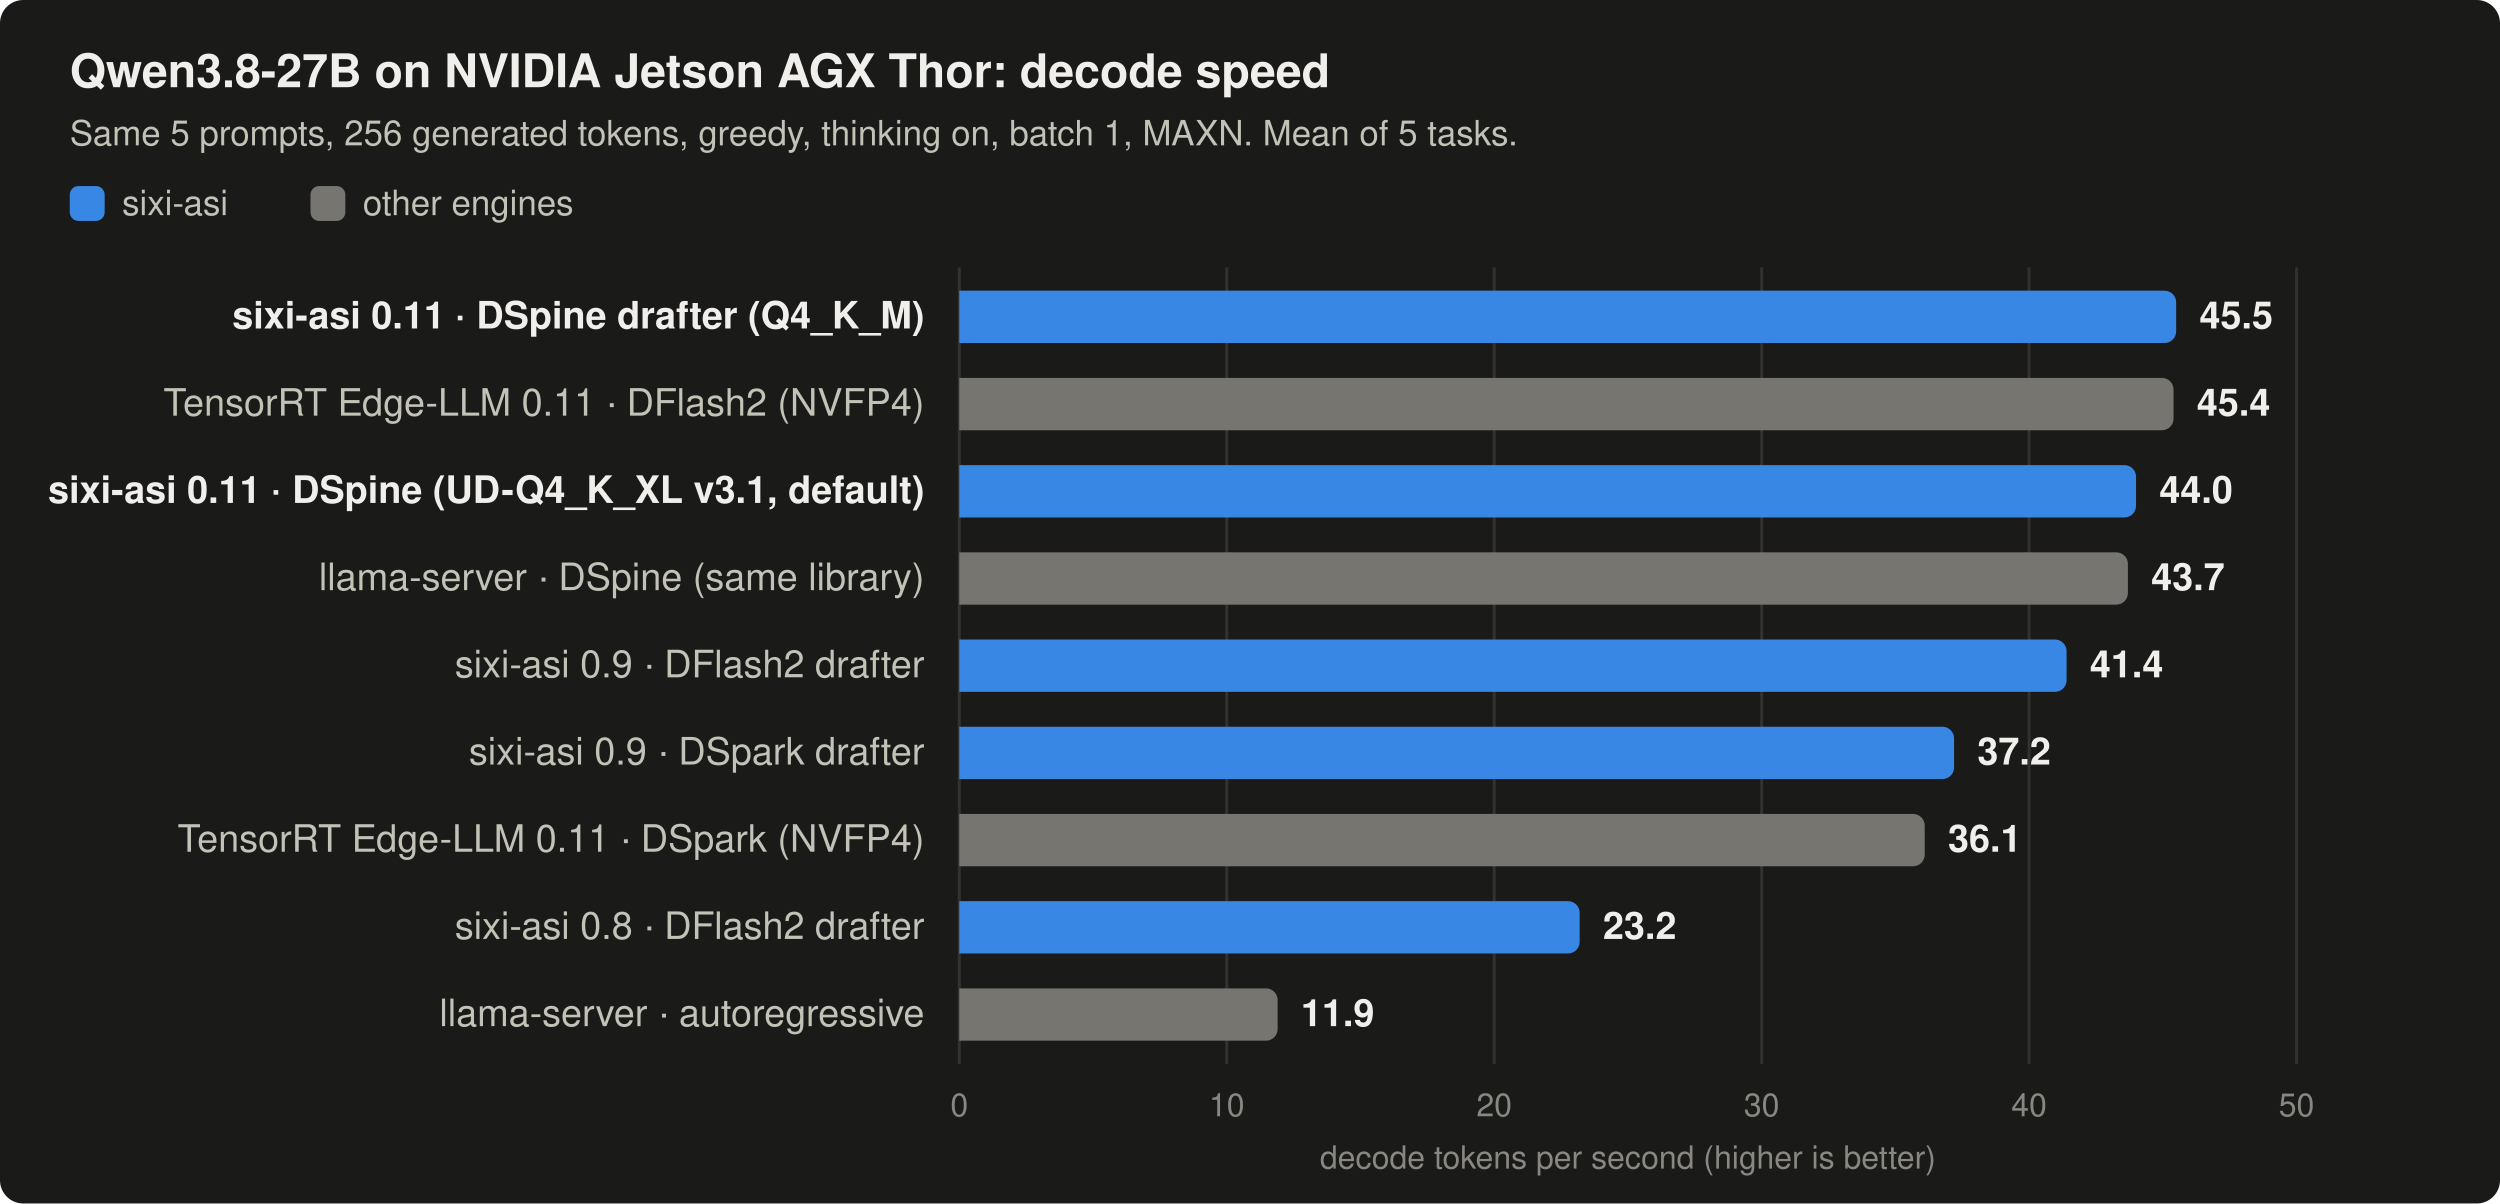
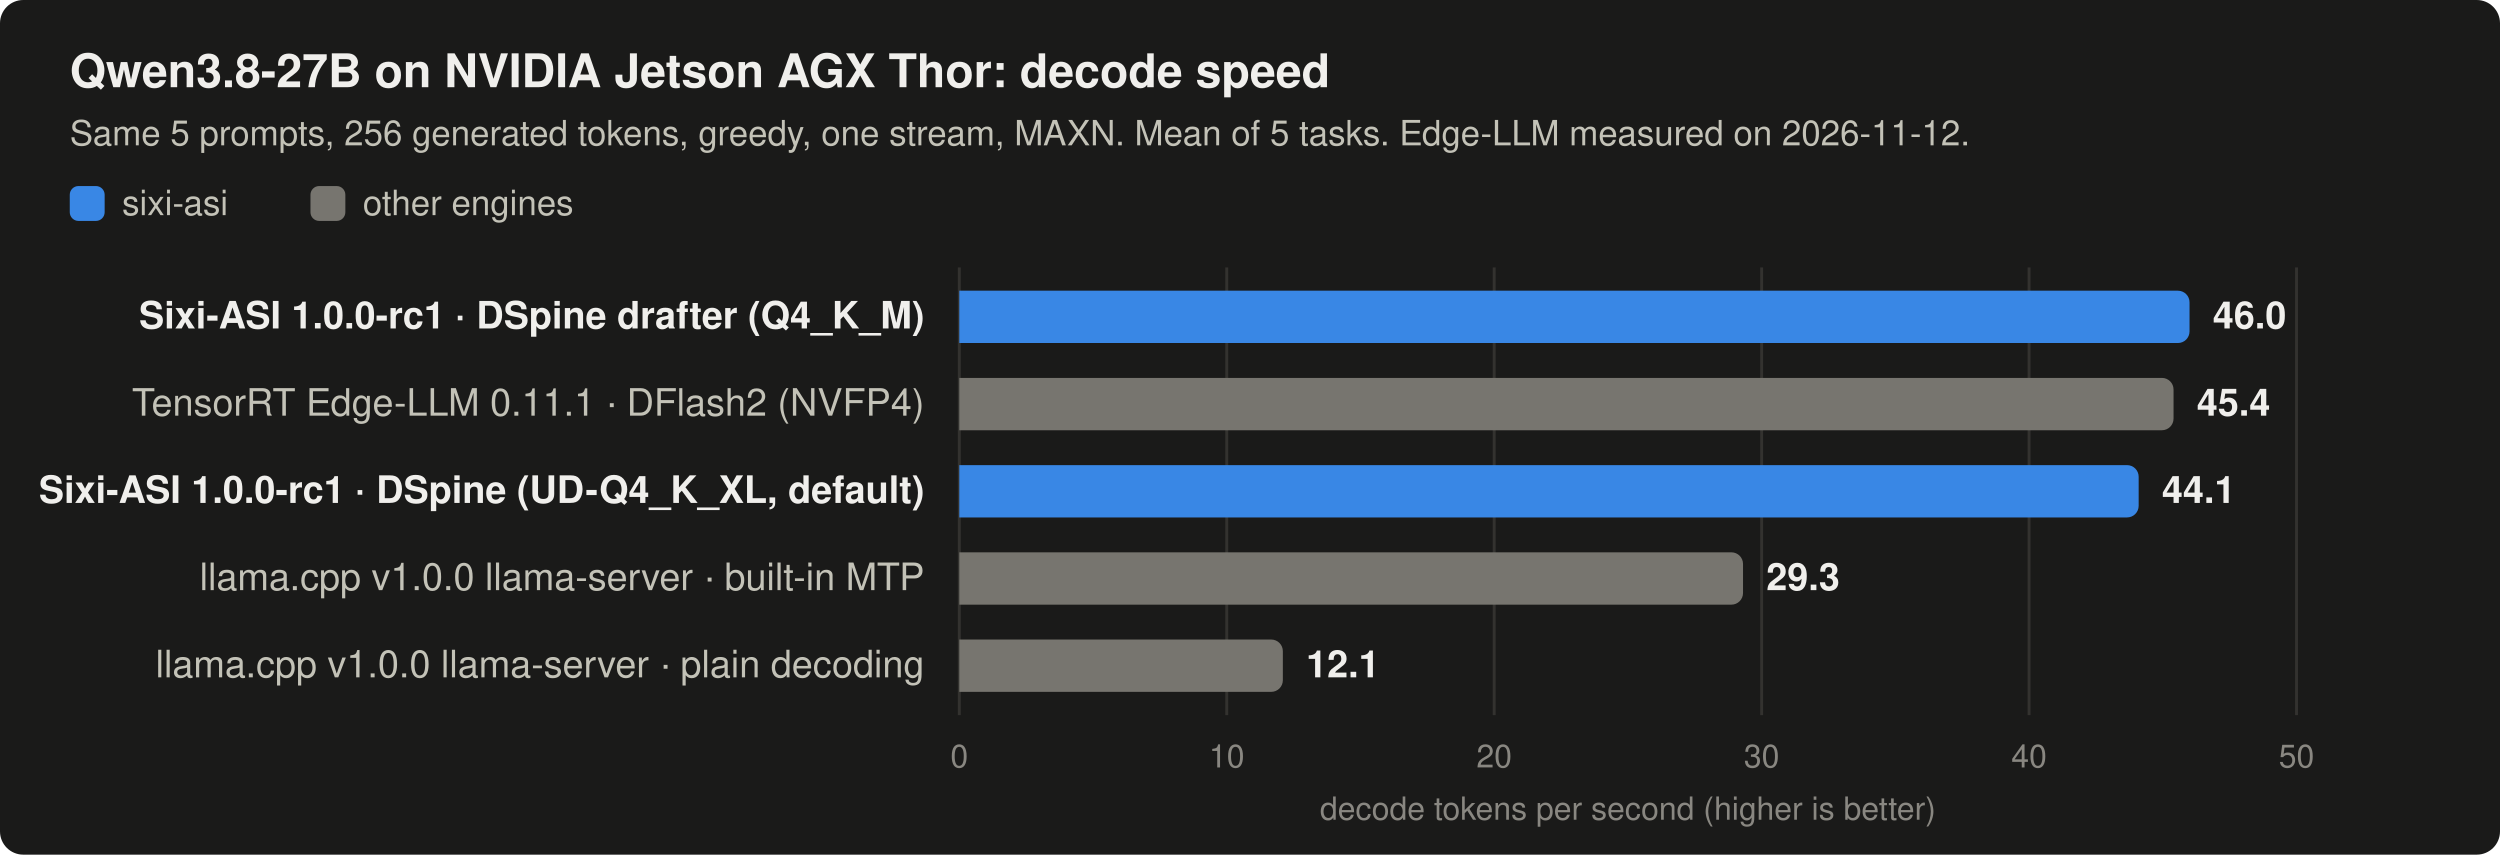
- <svg xmlns="http://www.w3.org/2000/svg" viewBox="0 0 860 414" width="860" height="414" font-family="-apple-system, BlinkMacSystemFont, 'Segoe UI', Helvetica, Arial, sans-serif" role="img" aria-label="Qwen3.8-27B on NVIDIA Jetson AGX Thor: decode speed">
-   <rect width="860" height="414" rx="8" fill="#1a1a19" />
+ <svg xmlns="http://www.w3.org/2000/svg" viewBox="0 0 860 294" width="860" height="294" font-family="-apple-system, BlinkMacSystemFont, 'Segoe UI', Helvetica, Arial, sans-serif" role="img" aria-label="Qwen3.8-27B on NVIDIA Jetson AGX Thor: decode speed">
+   <rect width="860" height="294" rx="8" fill="#1a1a19" />
  <text x="24.0" y="30.0" fill="#f0efec" font-size="16" text-anchor="start" font-weight="600">Qwen3.8-27B on NVIDIA Jetson AGX Thor: decode speed</text>
-   <text x="24.0" y="50.0" fill="#c3c2b7" font-size="12" text-anchor="start" font-weight="400">Same 5 prompts, 256 generated tokens, greedy, thinking on, batch 1, MAXN. Mean of 5 tasks.</text>
+   <text x="24.0" y="50.0" fill="#c3c2b7" font-size="12" text-anchor="start" font-weight="400">Same 5 prompts, 256 generated tokens, greedy, one stream, MAXN. Mean of 5 tasks. Edge-LLM measured on 2026-11-12.</text>
  <rect x="24" y="64" width="12" height="12" rx="3" fill="#3987e5" />
  <text x="42.0" y="74.0" fill="#c3c2b7" font-size="12" text-anchor="start" font-weight="400">sixi-asi</text>
  <rect x="106.8" y="64" width="12" height="12" rx="3" fill="#77756f" />
  <text x="124.8" y="74.0" fill="#c3c2b7" font-size="12" text-anchor="start" font-weight="400">other engines</text>
-   <line x1="330.0" y1="92" x2="330.0" y2="366" stroke="#33322f" stroke-width="1" />
-   <text x="330.0" y="384.0" fill="#898781" font-size="11" text-anchor="middle" font-weight="400">0</text>
-   <line x1="422.0" y1="92" x2="422.0" y2="366" stroke="#33322f" stroke-width="1" />
-   <text x="422.0" y="384.0" fill="#898781" font-size="11" text-anchor="middle" font-weight="400">10</text>
-   <line x1="514.0" y1="92" x2="514.0" y2="366" stroke="#33322f" stroke-width="1" />
-   <text x="514.0" y="384.0" fill="#898781" font-size="11" text-anchor="middle" font-weight="400">20</text>
-   <line x1="606.0" y1="92" x2="606.0" y2="366" stroke="#33322f" stroke-width="1" />
-   <text x="606.0" y="384.0" fill="#898781" font-size="11" text-anchor="middle" font-weight="400">30</text>
-   <line x1="698.0" y1="92" x2="698.0" y2="366" stroke="#33322f" stroke-width="1" />
-   <text x="698.0" y="384.0" fill="#898781" font-size="11" text-anchor="middle" font-weight="400">40</text>
-   <line x1="790.0" y1="92" x2="790.0" y2="366" stroke="#33322f" stroke-width="1" />
-   <text x="790.0" y="384.0" fill="#898781" font-size="11" text-anchor="middle" font-weight="400">50</text>
-   <text x="560.0" y="402.0" fill="#898781" font-size="11" text-anchor="middle" font-weight="400">decode tokens per second (higher is better)</text>
-   <text x="318.0" y="113.0" fill="#f0efec" font-size="13" text-anchor="end" font-weight="600">sixi-asi 0.11 · DSpine drafter (Q4_K_M)</text>
-   <path d="M330.0,100.0 h414.6 a4,4 0 0 1 4,4 v10.0 a4,4 0 0 1 -4,4 h-414.6 z" fill="#3987e5" />
-   <text x="756.6" y="113.0" fill="#f0efec" font-size="13" text-anchor="start" font-weight="600">45.5</text>
-   <text x="318.0" y="143.0" fill="#c3c2b7" font-size="13" text-anchor="end" font-weight="400">TensorRT Edge-LLM 0.11 · DFlash2 (NVFP4)</text>
+   <line x1="330.0" y1="92" x2="330.0" y2="246" stroke="#33322f" stroke-width="1" />
+   <text x="330.0" y="264.0" fill="#898781" font-size="11" text-anchor="middle" font-weight="400">0</text>
+   <line x1="422.0" y1="92" x2="422.0" y2="246" stroke="#33322f" stroke-width="1" />
+   <text x="422.0" y="264.0" fill="#898781" font-size="11" text-anchor="middle" font-weight="400">10</text>
+   <line x1="514.0" y1="92" x2="514.0" y2="246" stroke="#33322f" stroke-width="1" />
+   <text x="514.0" y="264.0" fill="#898781" font-size="11" text-anchor="middle" font-weight="400">20</text>
+   <line x1="606.0" y1="92" x2="606.0" y2="246" stroke="#33322f" stroke-width="1" />
+   <text x="606.0" y="264.0" fill="#898781" font-size="11" text-anchor="middle" font-weight="400">30</text>
+   <line x1="698.0" y1="92" x2="698.0" y2="246" stroke="#33322f" stroke-width="1" />
+   <text x="698.0" y="264.0" fill="#898781" font-size="11" text-anchor="middle" font-weight="400">40</text>
+   <line x1="790.0" y1="92" x2="790.0" y2="246" stroke="#33322f" stroke-width="1" />
+   <text x="790.0" y="264.0" fill="#898781" font-size="11" text-anchor="middle" font-weight="400">50</text>
+   <text x="560.0" y="282.0" fill="#898781" font-size="11" text-anchor="middle" font-weight="400">decode tokens per second (higher is better)</text>
+   <text x="318.0" y="113.0" fill="#f0efec" font-size="13" text-anchor="end" font-weight="600">Sixi-ASI 1.0.0-rc1 · DSpine drafter (Q4_K_M)</text>
+   <path d="M330.0,100.0 h419.2 a4,4 0 0 1 4,4 v10.0 a4,4 0 0 1 -4,4 h-419.2 z" fill="#3987e5" />
+   <text x="761.2" y="113.0" fill="#f0efec" font-size="13" text-anchor="start" font-weight="600">46.0</text>
+   <text x="318.0" y="143.0" fill="#c3c2b7" font-size="13" text-anchor="end" font-weight="400">TensorRT Edge-LLM 0.11.1 · DFlash2 (NVFP4)</text>
  <path d="M330.0,130.0 h413.7 a4,4 0 0 1 4,4 v10.0 a4,4 0 0 1 -4,4 h-413.7 z" fill="#77756f" />
  <text x="755.7" y="143.0" fill="#f0efec" font-size="13" text-anchor="start" font-weight="600">45.4</text>
-   <text x="318.0" y="173.0" fill="#f0efec" font-size="13" text-anchor="end" font-weight="600">sixi-asi 0.11 · DSpine (UD-Q4_K_XL v3.1, default)</text>
-   <path d="M330.0,160.0 h400.8 a4,4 0 0 1 4,4 v10.0 a4,4 0 0 1 -4,4 h-400.8 z" fill="#3987e5" />
-   <text x="742.8" y="173.0" fill="#f0efec" font-size="13" text-anchor="start" font-weight="600">44.0</text>
-   <text x="318.0" y="203.0" fill="#c3c2b7" font-size="13" text-anchor="end" font-weight="400">llama-server · DSpine (same library)</text>
-   <path d="M330.0,190.0 h398.0 a4,4 0 0 1 4,4 v10.0 a4,4 0 0 1 -4,4 h-398.0 z" fill="#77756f" />
-   <text x="740.0" y="203.0" fill="#f0efec" font-size="13" text-anchor="start" font-weight="600">43.7</text>
-   <text x="318.0" y="233.0" fill="#c3c2b7" font-size="13" text-anchor="end" font-weight="400">sixi-asi 0.9 · DFlash2 drafter</text>
-   <path d="M330.0,220.0 h376.9 a4,4 0 0 1 4,4 v10.0 a4,4 0 0 1 -4,4 h-376.9 z" fill="#3987e5" />
-   <text x="718.9" y="233.0" fill="#f0efec" font-size="13" text-anchor="start" font-weight="600">41.4</text>
-   <text x="318.0" y="263.0" fill="#c3c2b7" font-size="13" text-anchor="end" font-weight="400">sixi-asi 0.9 · DSpark drafter</text>
-   <path d="M330.0,250.0 h338.2 a4,4 0 0 1 4,4 v10.0 a4,4 0 0 1 -4,4 h-338.2 z" fill="#3987e5" />
-   <text x="680.2" y="263.0" fill="#f0efec" font-size="13" text-anchor="start" font-weight="600">37.2</text>
-   <text x="318.0" y="293.0" fill="#c3c2b7" font-size="13" text-anchor="end" font-weight="400">TensorRT Edge-LLM 0.11 · DSpark (NVFP4)</text>
-   <path d="M330.0,280.0 h328.1 a4,4 0 0 1 4,4 v10.0 a4,4 0 0 1 -4,4 h-328.1 z" fill="#77756f" />
-   <text x="670.1" y="293.0" fill="#f0efec" font-size="13" text-anchor="start" font-weight="600">36.1</text>
-   <text x="318.0" y="323.0" fill="#c3c2b7" font-size="13" text-anchor="end" font-weight="400">sixi-asi 0.8 · DFlash2 drafter</text>
-   <path d="M330.0,310.0 h209.4 a4,4 0 0 1 4,4 v10.0 a4,4 0 0 1 -4,4 h-209.4 z" fill="#3987e5" />
-   <text x="551.4" y="323.0" fill="#f0efec" font-size="13" text-anchor="start" font-weight="600">23.2</text>
-   <text x="318.0" y="353.0" fill="#c3c2b7" font-size="13" text-anchor="end" font-weight="400">llama-server · autoregressive</text>
-   <path d="M330.0,340.0 h105.5 a4,4 0 0 1 4,4 v10.0 a4,4 0 0 1 -4,4 h-105.5 z" fill="#77756f" />
-   <text x="447.5" y="353.0" fill="#f0efec" font-size="13" text-anchor="start" font-weight="600">11.9</text>
+   <text x="318.0" y="173.0" fill="#f0efec" font-size="13" text-anchor="end" font-weight="600">Sixi-ASI 1.0.0-rc1 · DSpine (UD-Q4_K_XL, default)</text>
+   <path d="M330.0,160.0 h401.7 a4,4 0 0 1 4,4 v10.0 a4,4 0 0 1 -4,4 h-401.7 z" fill="#3987e5" />
+   <text x="743.7" y="173.0" fill="#f0efec" font-size="13" text-anchor="start" font-weight="600">44.1</text>
+   <text x="318.0" y="203.0" fill="#c3c2b7" font-size="13" text-anchor="end" font-weight="400">llama.cpp v1.0.0 llama-server · built-in MTP</text>
+   <path d="M330.0,190.0 h265.6 a4,4 0 0 1 4,4 v10.0 a4,4 0 0 1 -4,4 h-265.6 z" fill="#77756f" />
+   <text x="607.6" y="203.0" fill="#f0efec" font-size="13" text-anchor="start" font-weight="600">29.3</text>
+   <text x="318.0" y="233.0" fill="#c3c2b7" font-size="13" text-anchor="end" font-weight="400">llama.cpp v1.0.0 llama-server · plain decoding</text>
+   <path d="M330.0,220.0 h107.3 a4,4 0 0 1 4,4 v10.0 a4,4 0 0 1 -4,4 h-107.3 z" fill="#77756f" />
+   <text x="449.3" y="233.0" fill="#f0efec" font-size="13" text-anchor="start" font-weight="600">12.1</text>
</svg>
